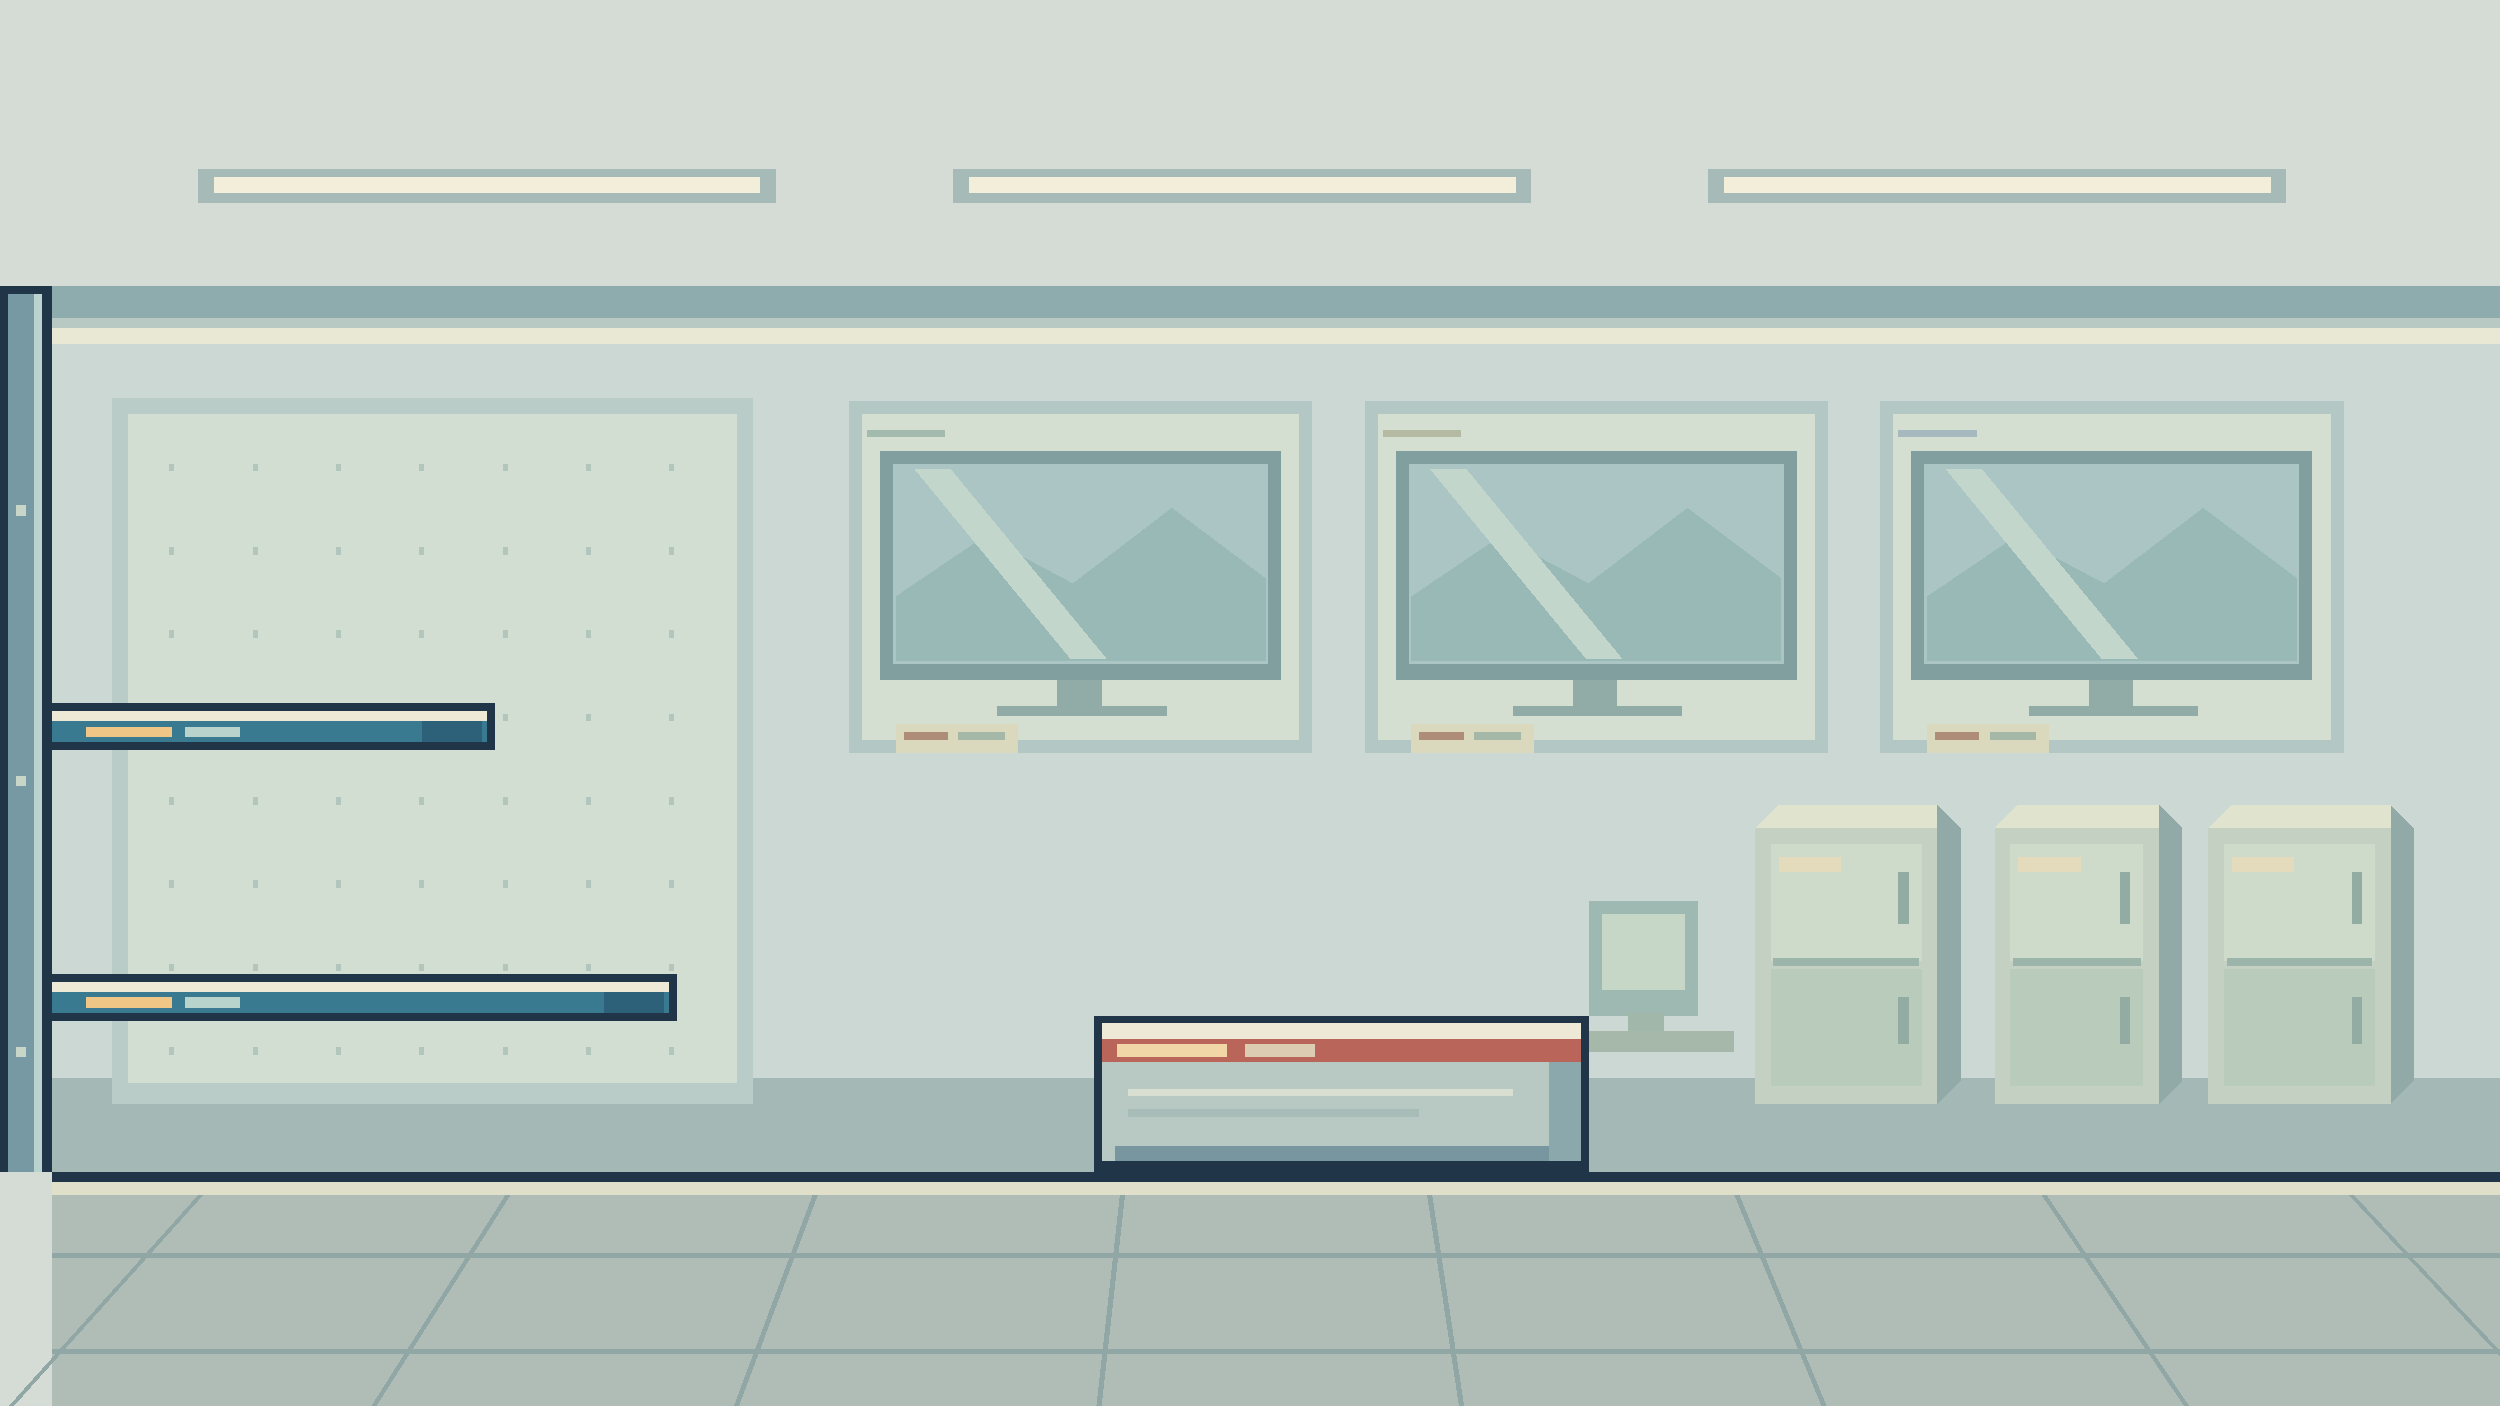
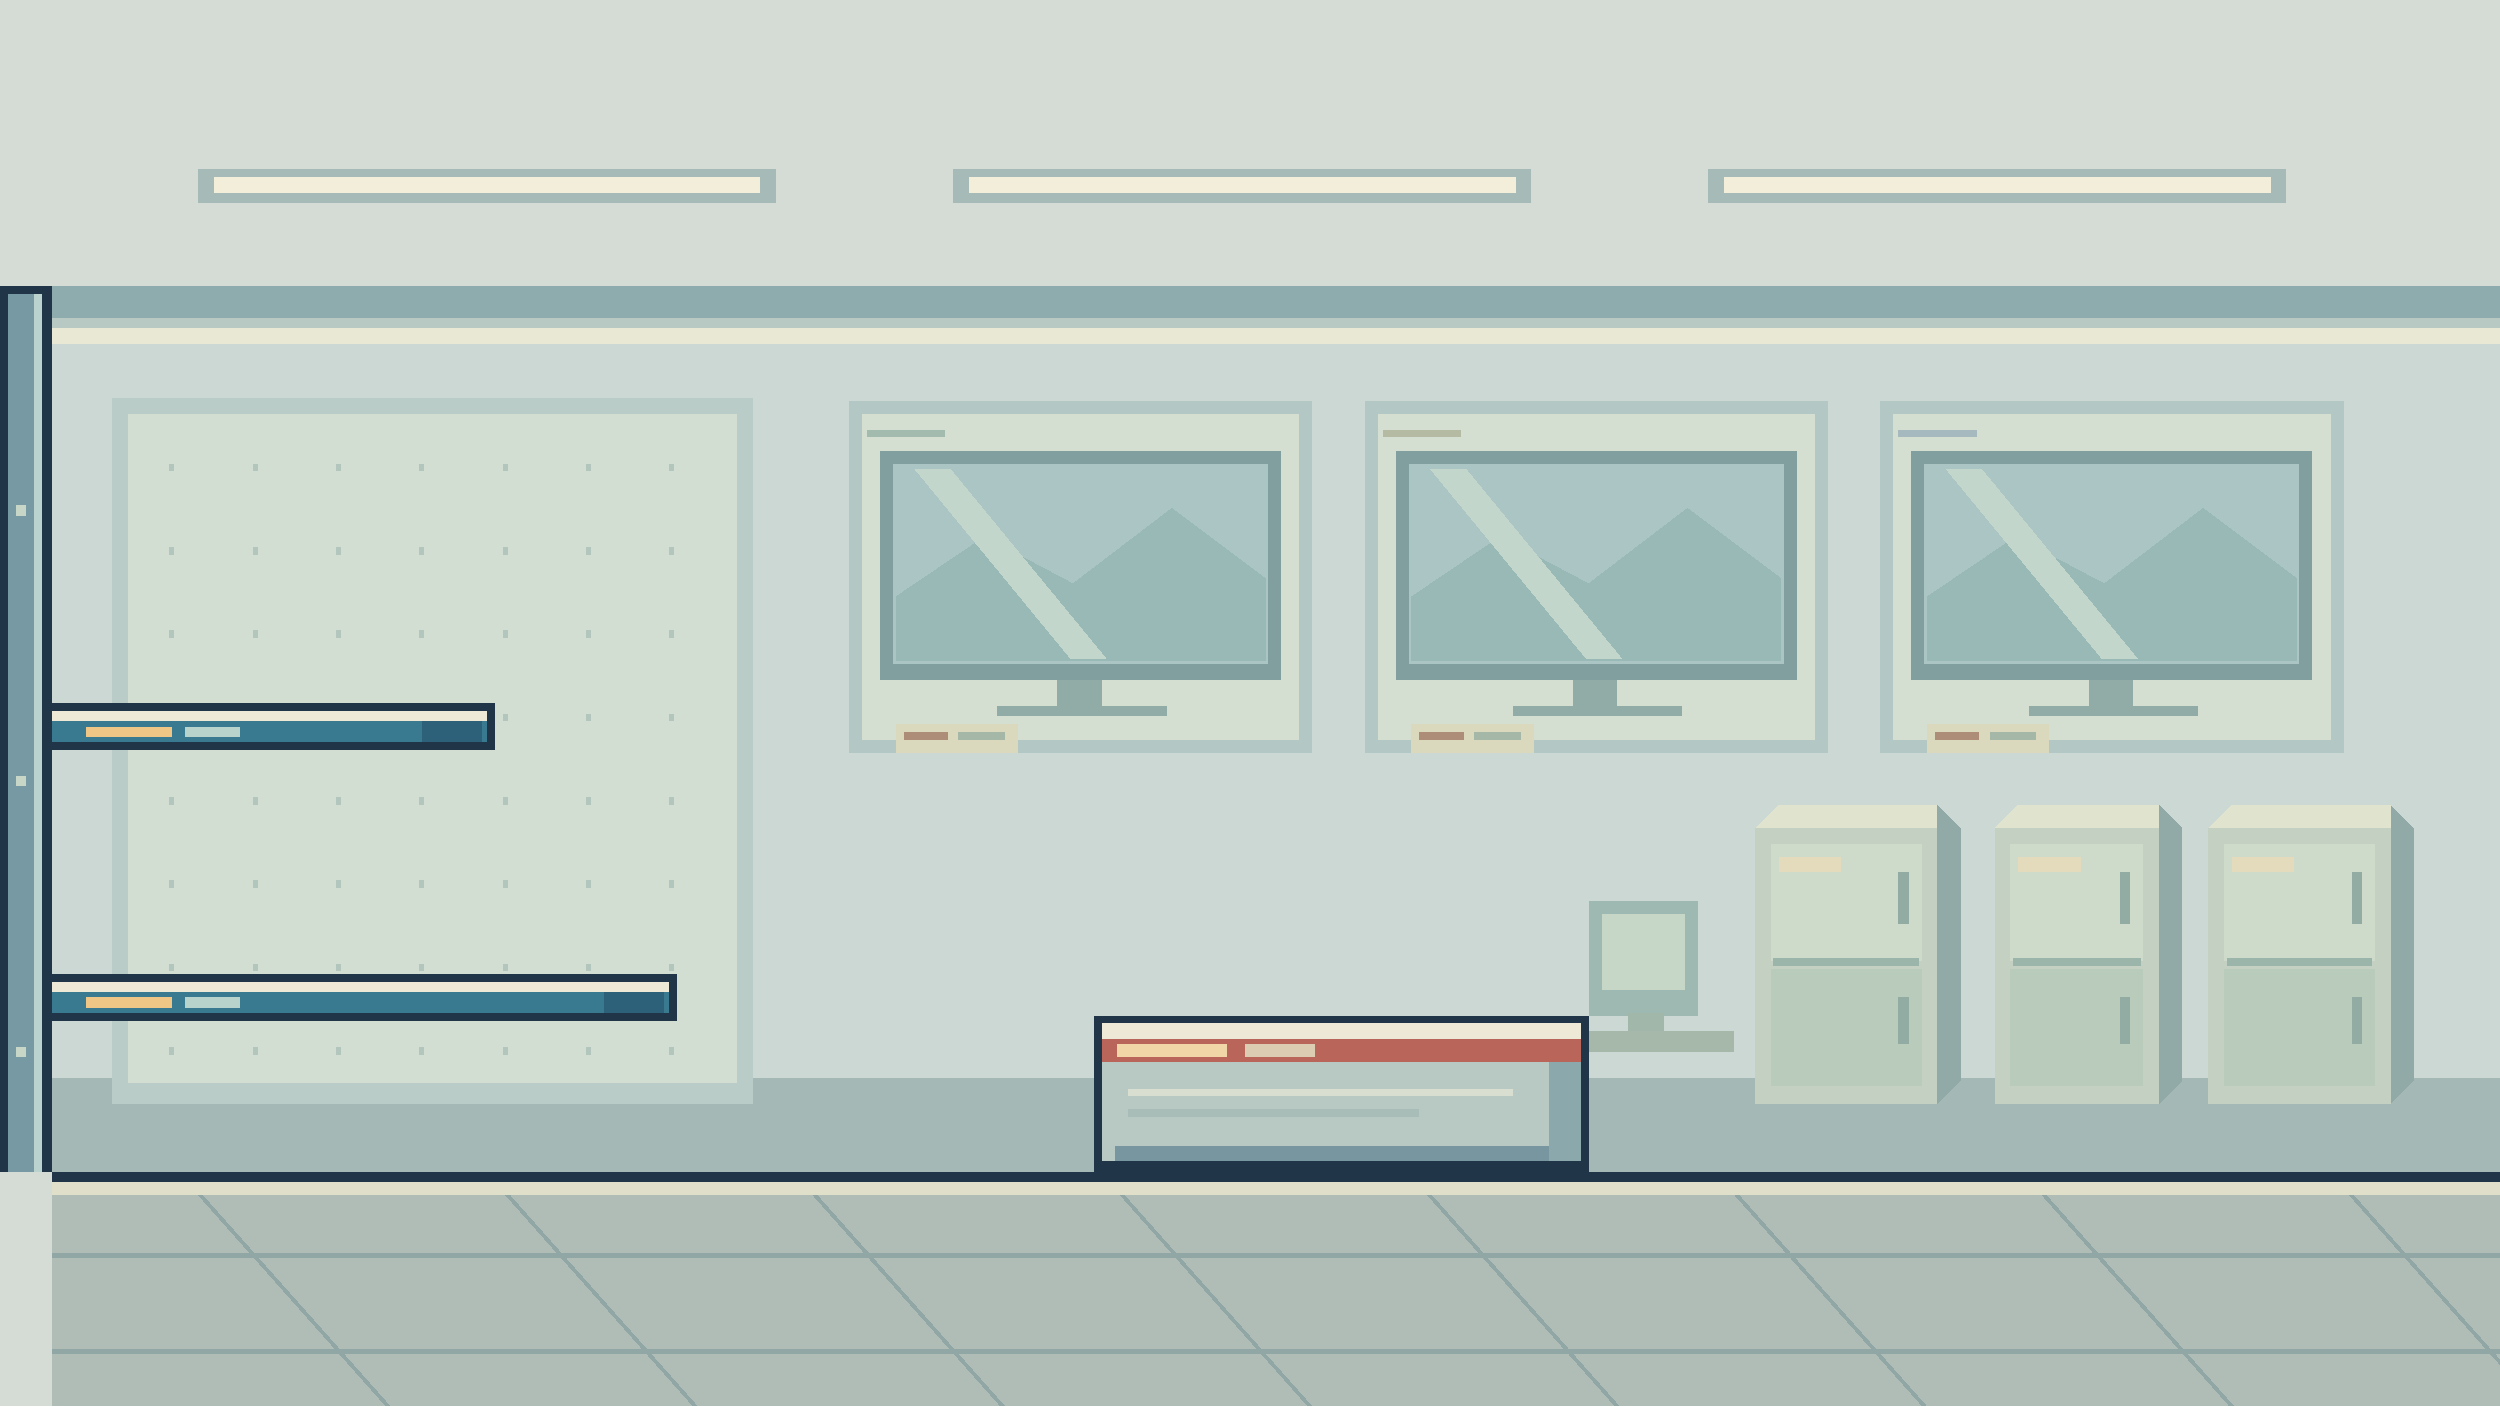
<svg xmlns="http://www.w3.org/2000/svg" width="960" height="540" viewBox="0 0 960 540" shape-rendering="crispEdges">
  <rect x="0" y="0" width="960" height="540" fill="#d4dcd5" />
  <rect x="20" y="110" width="940" height="340" fill="#cbd8d3" />
  <rect x="20" y="110" width="940" height="12" fill="#8eabae" />
  <rect x="20" y="122" width="940" height="4" fill="#b7c9c2" />
  <rect x="20" y="126" width="940" height="6" fill="#e8e8d4" />
  <rect x="20" y="414" width="940" height="36" fill="#a4b8b6" />
  <rect x="76" y="65" width="222" height="13" fill="#a6bab8" />
  <rect x="82" y="68" width="210" height="6" fill="#f2eed9" />
  <rect x="366" y="65" width="222" height="13" fill="#a6bab8" />
  <rect x="372" y="68" width="210" height="6" fill="#f2eed9" />
  <rect x="656" y="65" width="222" height="13" fill="#a6bab8" />
  <rect x="662" y="68" width="210" height="6" fill="#f2eed9" />
  <rect x="43" y="153" width="246" height="271" fill="#b9ccc7" />
  <rect x="49" y="159" width="234" height="257" fill="#d1ded1" />
  <rect x="65" y="178" width="2" height="3" fill="#b3c6bd" />
  <rect x="97" y="178" width="2" height="3" fill="#b3c6bd" />
  <rect x="129" y="178" width="2" height="3" fill="#b3c6bd" />
  <rect x="161" y="178" width="2" height="3" fill="#b3c6bd" />
  <rect x="193" y="178" width="2" height="3" fill="#b3c6bd" />
  <rect x="225" y="178" width="2" height="3" fill="#b3c6bd" />
  <rect x="257" y="178" width="2" height="3" fill="#b3c6bd" />
  <rect x="65" y="210" width="2" height="3" fill="#b3c6bd" />
  <rect x="97" y="210" width="2" height="3" fill="#b3c6bd" />
  <rect x="129" y="210" width="2" height="3" fill="#b3c6bd" />
  <rect x="161" y="210" width="2" height="3" fill="#b3c6bd" />
  <rect x="193" y="210" width="2" height="3" fill="#b3c6bd" />
  <rect x="225" y="210" width="2" height="3" fill="#b3c6bd" />
  <rect x="257" y="210" width="2" height="3" fill="#b3c6bd" />
  <rect x="65" y="242" width="2" height="3" fill="#b3c6bd" />
  <rect x="97" y="242" width="2" height="3" fill="#b3c6bd" />
  <rect x="129" y="242" width="2" height="3" fill="#b3c6bd" />
  <rect x="161" y="242" width="2" height="3" fill="#b3c6bd" />
  <rect x="193" y="242" width="2" height="3" fill="#b3c6bd" />
  <rect x="225" y="242" width="2" height="3" fill="#b3c6bd" />
  <rect x="257" y="242" width="2" height="3" fill="#b3c6bd" />
  <rect x="65" y="274" width="2" height="3" fill="#b3c6bd" />
  <rect x="97" y="274" width="2" height="3" fill="#b3c6bd" />
  <rect x="129" y="274" width="2" height="3" fill="#b3c6bd" />
  <rect x="161" y="274" width="2" height="3" fill="#b3c6bd" />
  <rect x="193" y="274" width="2" height="3" fill="#b3c6bd" />
  <rect x="225" y="274" width="2" height="3" fill="#b3c6bd" />
  <rect x="257" y="274" width="2" height="3" fill="#b3c6bd" />
  <rect x="65" y="306" width="2" height="3" fill="#b3c6bd" />
  <rect x="97" y="306" width="2" height="3" fill="#b3c6bd" />
  <rect x="129" y="306" width="2" height="3" fill="#b3c6bd" />
  <rect x="161" y="306" width="2" height="3" fill="#b3c6bd" />
  <rect x="193" y="306" width="2" height="3" fill="#b3c6bd" />
  <rect x="225" y="306" width="2" height="3" fill="#b3c6bd" />
  <rect x="257" y="306" width="2" height="3" fill="#b3c6bd" />
  <rect x="65" y="338" width="2" height="3" fill="#b3c6bd" />
  <rect x="97" y="338" width="2" height="3" fill="#b3c6bd" />
  <rect x="129" y="338" width="2" height="3" fill="#b3c6bd" />
  <rect x="161" y="338" width="2" height="3" fill="#b3c6bd" />
  <rect x="193" y="338" width="2" height="3" fill="#b3c6bd" />
  <rect x="225" y="338" width="2" height="3" fill="#b3c6bd" />
  <rect x="257" y="338" width="2" height="3" fill="#b3c6bd" />
  <rect x="65" y="370" width="2" height="3" fill="#b3c6bd" />
  <rect x="97" y="370" width="2" height="3" fill="#b3c6bd" />
  <rect x="129" y="370" width="2" height="3" fill="#b3c6bd" />
  <rect x="161" y="370" width="2" height="3" fill="#b3c6bd" />
  <rect x="193" y="370" width="2" height="3" fill="#b3c6bd" />
  <rect x="225" y="370" width="2" height="3" fill="#b3c6bd" />
  <rect x="257" y="370" width="2" height="3" fill="#b3c6bd" />
  <rect x="65" y="402" width="2" height="3" fill="#b3c6bd" />
  <rect x="97" y="402" width="2" height="3" fill="#b3c6bd" />
  <rect x="129" y="402" width="2" height="3" fill="#b3c6bd" />
  <rect x="161" y="402" width="2" height="3" fill="#b3c6bd" />
  <rect x="193" y="402" width="2" height="3" fill="#b3c6bd" />
  <rect x="225" y="402" width="2" height="3" fill="#b3c6bd" />
  <rect x="257" y="402" width="2" height="3" fill="#b3c6bd" />
  <rect x="326" y="154" width="178" height="135" fill="#b3c8c5" />
  <rect x="331" y="159" width="168" height="125" fill="#d5dfd1" />
  <rect x="338" y="173" width="154" height="88" fill="#819f9f" />
  <rect x="343" y="178" width="144" height="77" fill="#abc5c4" />
  <path d="M344 229L378 206L412 224L450 195L486 222V254H344Z" fill="#98b9b6" />
  <path d="M351 180H365L425 253H411Z" fill="#c3d6cb" />
  <rect x="406" y="261" width="17" height="10" fill="#91aba6" />
  <rect x="383" y="271" width="65" height="4" fill="#91aba6" />
  <rect x="344" y="278" width="47" height="11" fill="#dbd9bd" />
  <rect x="347" y="281" width="17" height="3" fill="#ae8d78" />
  <rect x="368" y="281" width="18" height="3" fill="#a5b7a7" />
  <rect x="333" y="165" width="30" height="3" fill="#a3bbae" />
  <rect x="524" y="154" width="178" height="135" fill="#b3c8c5" />
  <rect x="529" y="159" width="168" height="125" fill="#d5dfd1" />
  <rect x="536" y="173" width="154" height="88" fill="#819f9f" />
  <rect x="541" y="178" width="144" height="77" fill="#abc5c4" />
  <path d="M542 229L576 206L610 224L648 195L684 222V254H542Z" fill="#98b9b6" />
  <path d="M549 180H563L623 253H609Z" fill="#c3d6cb" />
  <rect x="604" y="261" width="17" height="10" fill="#91aba6" />
  <rect x="581" y="271" width="65" height="4" fill="#91aba6" />
  <rect x="542" y="278" width="47" height="11" fill="#dbd9bd" />
  <rect x="545" y="281" width="17" height="3" fill="#ae8d78" />
  <rect x="566" y="281" width="18" height="3" fill="#a5b7a7" />
  <rect x="531" y="165" width="30" height="3" fill="#b5bba3" />
  <rect x="722" y="154" width="178" height="135" fill="#b3c8c5" />
  <rect x="727" y="159" width="168" height="125" fill="#d5dfd1" />
  <rect x="734" y="173" width="154" height="88" fill="#819f9f" />
  <rect x="739" y="178" width="144" height="77" fill="#abc5c4" />
  <path d="M740 229L774 206L808 224L846 195L882 222V254H740Z" fill="#98b9b6" />
  <path d="M747 180H761L821 253H807Z" fill="#c3d6cb" />
  <rect x="802" y="261" width="17" height="10" fill="#91aba6" />
  <rect x="779" y="271" width="65" height="4" fill="#91aba6" />
  <rect x="740" y="278" width="47" height="11" fill="#dbd9bd" />
  <rect x="743" y="281" width="17" height="3" fill="#ae8d78" />
  <rect x="764" y="281" width="18" height="3" fill="#a5b7a7" />
  <rect x="729" y="165" width="30" height="3" fill="#a5b9bf" />
  <path d="M683 309H744L753 318V415L744 424H683Z" fill="#92aaa7" />
  <rect x="674" y="318" width="70" height="106" fill="#c3d0c2" />
  <path d="M674 318L683 309H744V318Z" fill="#e0e3cd" />
  <rect x="680" y="324" width="58" height="45" fill="#cfdbca" />
  <rect x="680" y="372" width="58" height="45" fill="#b9cbbb" />
  <rect x="681" y="368" width="56" height="3" fill="#9bb5ab" />
  <rect x="729" y="335" width="4" height="20" fill="#93aca3" />
  <rect x="729" y="383" width="4" height="18" fill="#93aca3" />
  <rect x="683" y="329" width="24" height="6" fill="#e4dbbd" />
  <path d="M775 309H829L838 318V415L829 424H775Z" fill="#92aaa7" />
  <rect x="766" y="318" width="63" height="106" fill="#c3d0c2" />
  <path d="M766 318L775 309H829V318Z" fill="#e0e3cd" />
  <rect x="772" y="324" width="51" height="45" fill="#cfdbca" />
  <rect x="772" y="372" width="51" height="45" fill="#b9cbbb" />
  <rect x="773" y="368" width="49" height="3" fill="#9bb5ab" />
  <rect x="814" y="335" width="4" height="20" fill="#93aca3" />
  <rect x="814" y="383" width="4" height="18" fill="#93aca3" />
  <rect x="775" y="329" width="24" height="6" fill="#e4dbbd" />
  <path d="M857 309H918L927 318V415L918 424H857Z" fill="#92aaa7" />
  <rect x="848" y="318" width="70" height="106" fill="#c3d0c2" />
  <path d="M848 318L857 309H918V318Z" fill="#e0e3cd" />
  <rect x="854" y="324" width="58" height="45" fill="#cfdbca" />
  <rect x="854" y="372" width="58" height="45" fill="#b9cbbb" />
  <rect x="855" y="368" width="56" height="3" fill="#9bb5ab" />
  <rect x="903" y="335" width="4" height="20" fill="#93aca3" />
  <rect x="903" y="383" width="4" height="18" fill="#93aca3" />
  <rect x="857" y="329" width="24" height="6" fill="#e4dbbd" />
  <rect x="610" y="346" width="42" height="44" fill="#9eb9b2" />
  <rect x="615" y="351" width="32" height="29" fill="#c7d7c7" />
  <rect x="625" y="389" width="14" height="8" fill="#a1b7aa" />
  <rect x="605" y="396" width="61" height="8" fill="#a6b8aa" />
  <rect x="20" y="450" width="940" height="90" fill="#203548" />
  <rect x="20" y="454" width="940" height="86" fill="#b0bcb6" />
  <rect x="20" y="454" width="940" height="5" fill="#e0dfca" />
  <rect x="20" y="481" width="940" height="2" fill="#91a7a5" />
  <rect x="20" y="518" width="940" height="2" fill="#91a7a5" />
-   <path d="M76 459L3.28 540H5.28L78 459Z" fill="#91a7a5" />
-   <path d="M194 459L142.52 540H144.52L196 459Z" fill="#91a7a5" />
-   <path d="M312 459L281.76 540H283.76L314 459Z" fill="#91a7a5" />
-   <path d="M430 459L421 540H423L432 459Z" fill="#91a7a5" />
-   <path d="M548 459L560.24 540H562.24L550 459Z" fill="#91a7a5" />
-   <path d="M666 459L699.48 540H701.48L668 459Z" fill="#91a7a5" />
-   <path d="M784 459L838.72 540H840.72L786 459Z" fill="#91a7a5" />
-   <path d="M902 459L977.96 540H979.96L904 459Z" fill="#91a7a5" />
+   <path d="M76 459L148 540H150L78 459Z" fill="#91a7a5" />
+   <path d="M194 459L266 540H268L196 459Z" fill="#91a7a5" />
+   <path d="M312 459L384 540H386L314 459Z" fill="#91a7a5" />
+   <path d="M430 459L502 540H504L432 459Z" fill="#91a7a5" />
+   <path d="M548 459L620 540H622L550 459Z" fill="#91a7a5" />
+   <path d="M666 459L738 540H740L668 459Z" fill="#91a7a5" />
+   <path d="M784 459L856 540H858L786 459Z" fill="#91a7a5" />
+   <path d="M902 459L974 540H976L904 459Z" fill="#91a7a5" />
  <rect x="20" y="270" width="170" height="18" fill="#203548" />
  <rect x="20" y="273" width="167" height="4" fill="#eee8d6" />
  <rect x="20" y="277" width="167" height="8" fill="#397a91" />
  <rect x="33" y="279" width="33" height="4" fill="#efc686" />
  <rect x="71" y="279" width="21" height="4" fill="#b8d3cc" />
  <rect x="162" y="277" width="23" height="8" fill="#2d617a" />
  <rect x="20" y="374" width="240" height="18" fill="#203548" />
  <rect x="20" y="377" width="237" height="4" fill="#eee8d6" />
  <rect x="20" y="381" width="237" height="8" fill="#397a91" />
  <rect x="33" y="383" width="33" height="4" fill="#efc686" />
  <rect x="71" y="383" width="21" height="4" fill="#b8d3cc" />
  <rect x="232" y="381" width="23" height="8" fill="#2d617a" />
  <rect x="420" y="390" width="190" height="60" fill="#203548" />
  <rect x="423" y="393" width="184" height="6" fill="#eee8d6" />
  <rect x="423" y="399" width="184" height="47" fill="#b8c9c3" />
  <rect x="423" y="399" width="184" height="9" fill="#b96559" />
  <rect x="429" y="401" width="42" height="5" fill="#f1d6a7" />
  <rect x="478" y="401" width="27" height="5" fill="#dcccb2" />
  <rect x="595" y="408" width="12" height="38" fill="#8ba8ad" />
  <rect x="428" y="440" width="167" height="6" fill="#7896a0" />
  <rect x="433" y="418" width="148" height="3" fill="#d8ded0" />
  <rect x="433" y="426" width="112" height="3" fill="#a8bdb7" />
  <rect x="0" y="110" width="20" height="340" fill="#203548" />
  <rect x="3" y="113" width="13" height="337" fill="#7799a4" />
  <rect x="13" y="113" width="3" height="337" fill="#bbd3cf" />
  <rect x="6" y="194" width="4" height="4" fill="#c8d6c8" />
  <rect x="6" y="298" width="4" height="4" fill="#c8d6c8" />
  <rect x="6" y="402" width="4" height="4" fill="#c8d6c8" />
</svg>
